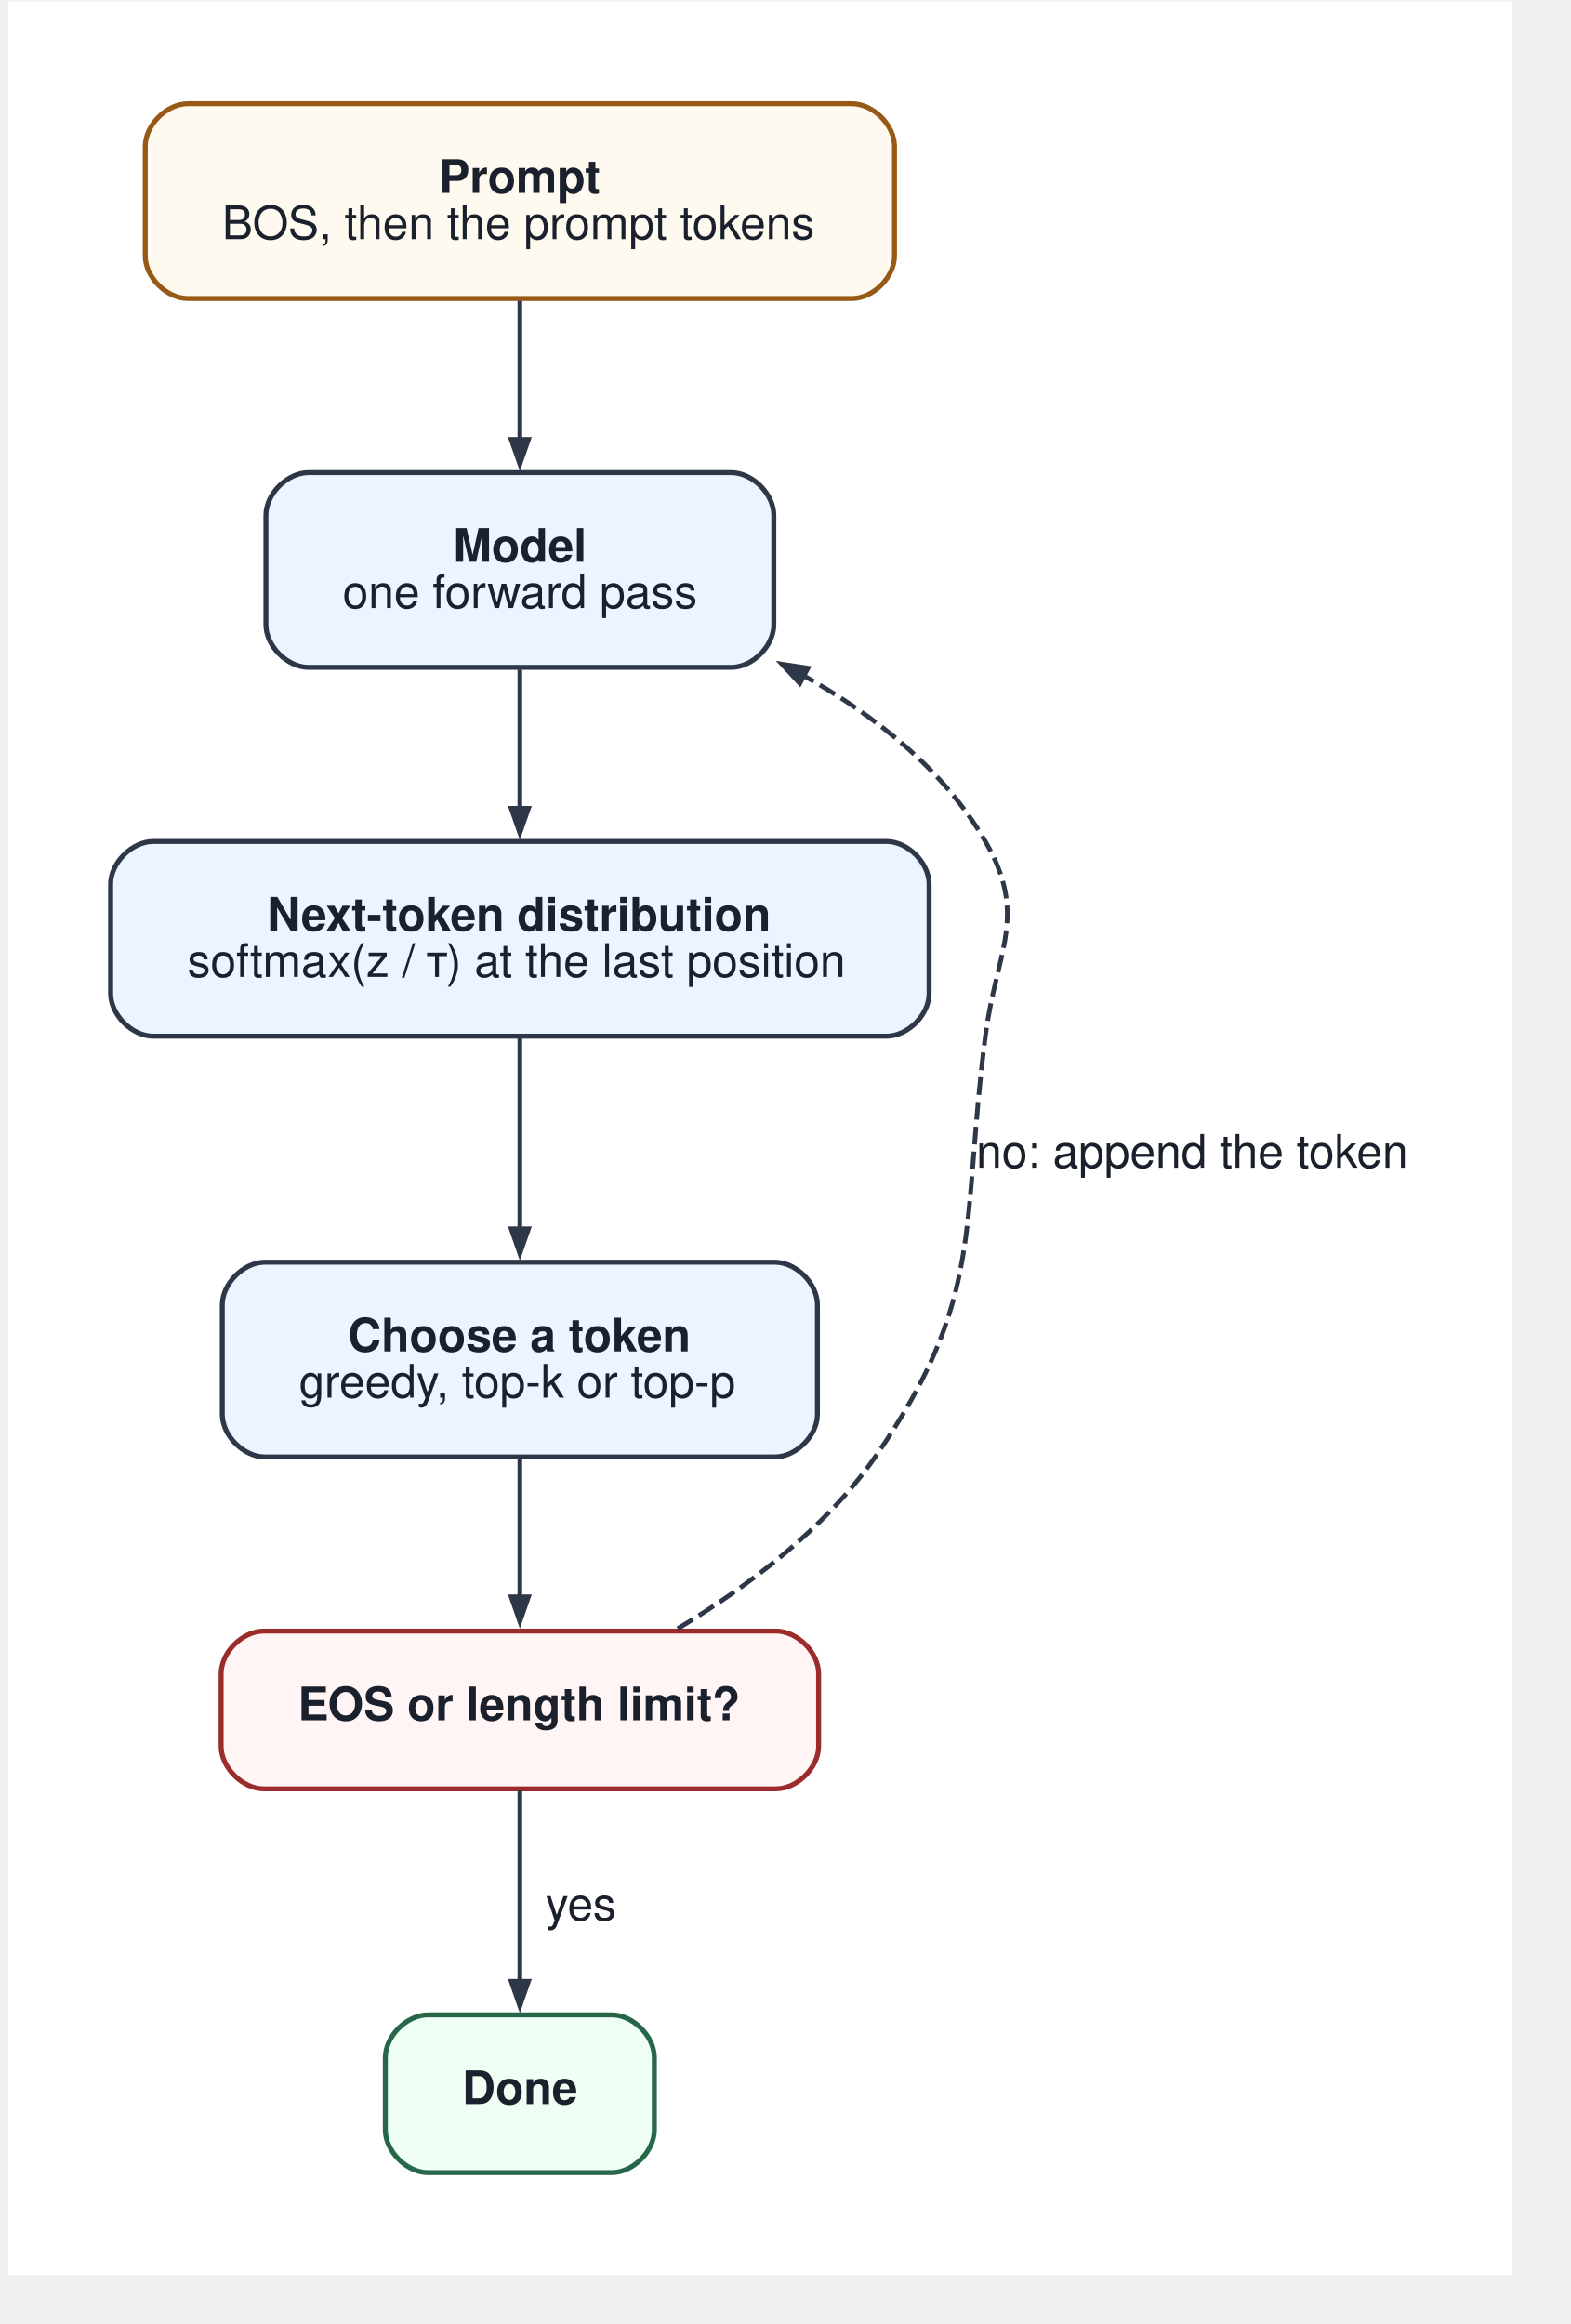
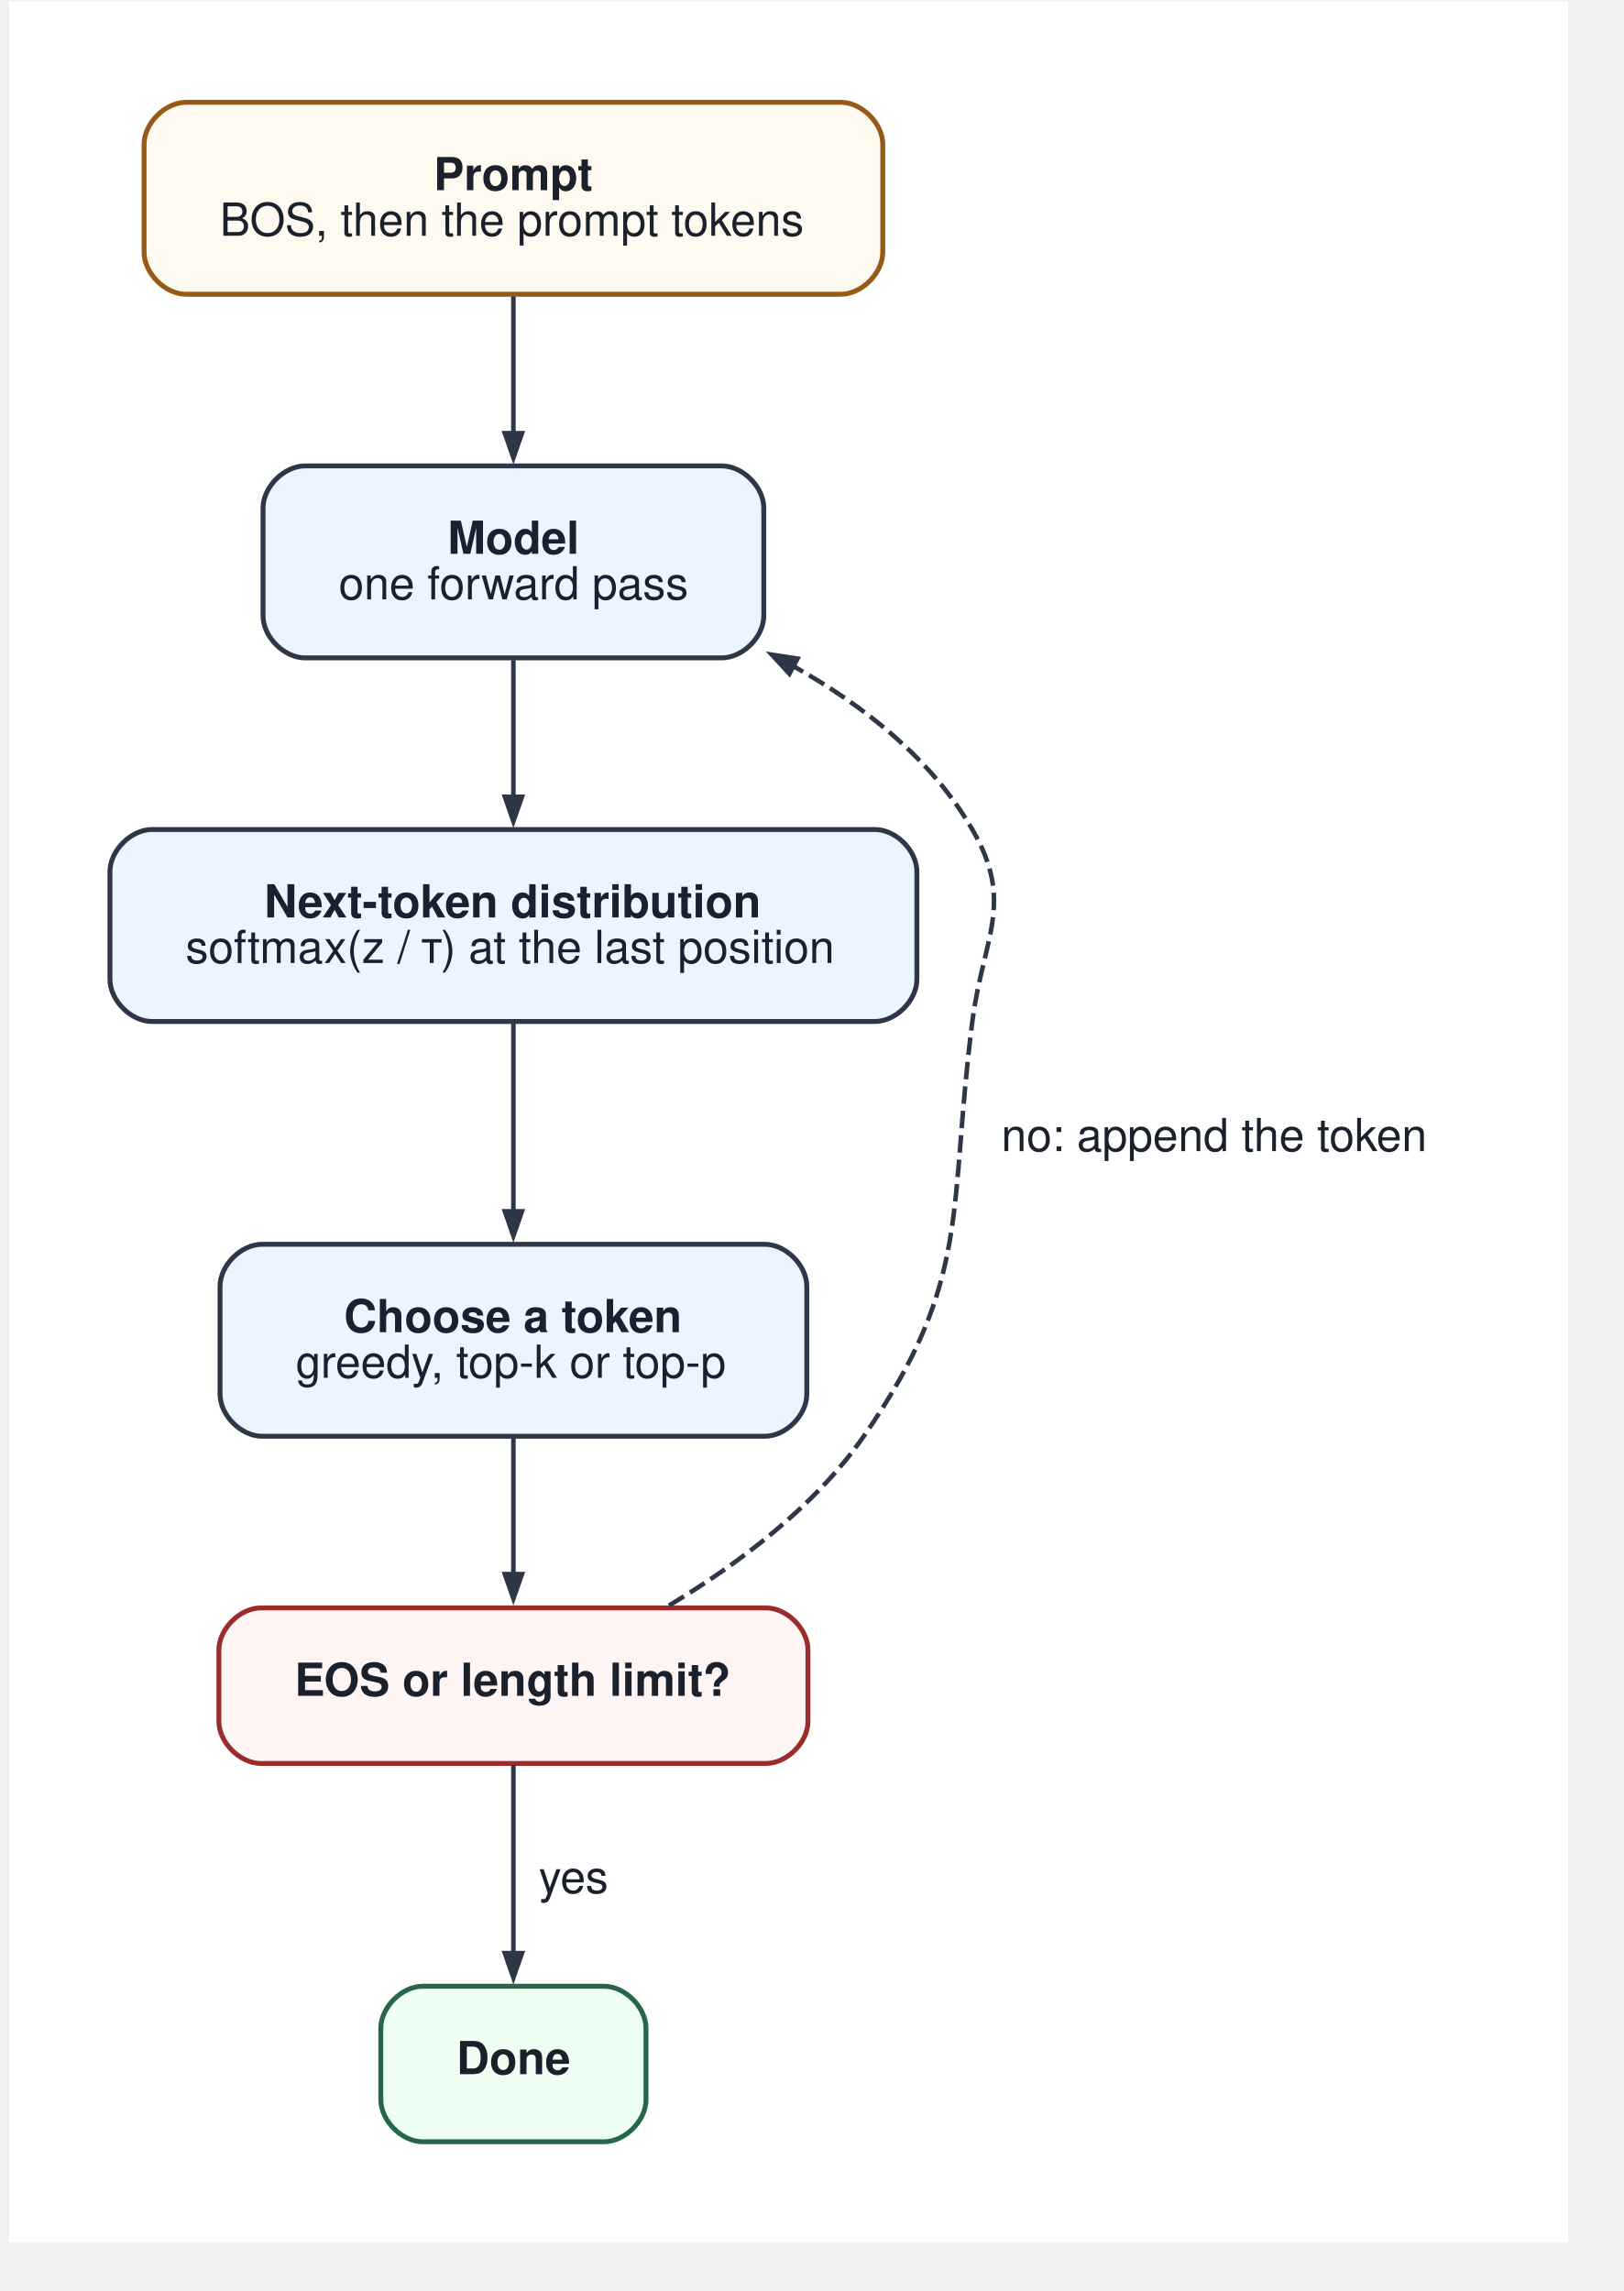
- <svg xmlns="http://www.w3.org/2000/svg" width="452" height="669" viewBox="14.00 14.00 438.00 654.00">
+ <svg xmlns="http://www.w3.org/2000/svg" width="474" height="669" viewBox="14.00 14.00 459.00 654.00">
  <g id="graph0" class="graph" transform="scale(1 1) rotate(0) translate(43.2 625.4)">
-     <polygon fill="#ffffff" stroke="none" points="-28.8,28.8 -28.8,-611 394.54,-611 394.54,28.8 -28.8,28.8" />
+     <polygon fill="#ffffff" stroke="none" points="-28.8,28.8 -28.8,-611 416.22,-611 416.22,28.8 -28.8,28.8" />
    <g id="node1" class="node">
      <path fill="#fffaf0" stroke="#975a16" stroke-width="1.4" d="M208.59,-582.2C208.59,-582.2 21.74,-582.2 21.74,-582.2 15.74,-582.2 9.74,-576.2 9.74,-570.2 9.74,-570.2 9.74,-539.4 9.74,-539.4 9.74,-533.4 15.74,-527.4 21.74,-527.4 21.74,-527.4 208.59,-527.4 208.59,-527.4 214.59,-527.4 220.59,-533.4 220.59,-539.4 220.59,-539.4 220.59,-570.2 220.59,-570.2 220.59,-576.2 214.59,-582.2 208.59,-582.2" />
      <text xml:space="preserve" text-anchor="start" x="92.41" y="-557.1" font-family="Helvetica,sans-Serif" font-weight="bold" font-size="13.00" fill="#1a202c">Prompt</text>
      <text xml:space="preserve" text-anchor="start" x="31.34" y="-544.1" font-family="Helvetica,sans-Serif" font-size="13.00" fill="#1a202c">BOS, then the prompt tokens</text>
    </g>
    <g id="node2" class="node">
      <path fill="#ebf4ff" stroke="#2d3748" stroke-width="1.4" d="M174.63,-478.4C174.63,-478.4 55.7,-478.4 55.7,-478.4 49.7,-478.4 43.7,-472.4 43.7,-466.4 43.7,-466.4 43.7,-435.6 43.7,-435.6 43.7,-429.6 49.7,-423.6 55.7,-423.6 55.7,-423.6 174.63,-423.6 174.63,-423.6 180.63,-423.6 186.63,-429.6 186.63,-435.6 186.63,-435.6 186.63,-466.4 186.63,-466.4 186.63,-472.4 180.63,-478.4 174.63,-478.4" />
      <text xml:space="preserve" text-anchor="start" x="96.39" y="-453.3" font-family="Helvetica,sans-Serif" font-weight="bold" font-size="13.00" fill="#1a202c">Model</text>
      <text xml:space="preserve" text-anchor="start" x="65.3" y="-440.3" font-family="Helvetica,sans-Serif" font-size="13.00" fill="#1a202c">one forward pass</text>
    </g>
    <g id="edge1" class="edge">
      <path fill="none" stroke="#2d3748" stroke-width="1.3" d="M115.16,-526.79C115.16,-514.73 115.16,-500.35 115.16,-487.44" />
      <polygon fill="#2d3748" stroke="#2d3748" stroke-width="1.3" points="117.61,-487.75 115.16,-480.75 112.71,-487.75 117.61,-487.75" />
    </g>
    <g id="node3" class="node">
      <path fill="#ebf4ff" stroke="#2d3748" stroke-width="1.4" d="M218.33,-374.6C218.33,-374.6 12,-374.6 12,-374.6 6,-374.6 0,-368.6 0,-362.6 0,-362.6 0,-331.8 0,-331.8 0,-325.8 6,-319.8 12,-319.8 12,-319.8 218.33,-319.8 218.33,-319.8 224.33,-319.8 230.33,-325.8 230.33,-331.8 230.33,-331.8 230.33,-362.6 230.33,-362.6 230.33,-368.6 224.33,-374.6 218.33,-374.6" />
      <text xml:space="preserve" text-anchor="start" x="44.03" y="-349.5" font-family="Helvetica,sans-Serif" font-weight="bold" font-size="13.00" fill="#1a202c">Next-token distribution</text>
      <text xml:space="preserve" text-anchor="start" x="21.6" y="-336.5" font-family="Helvetica,sans-Serif" font-size="13.00" fill="#1a202c">softmax(z / τ) at the last position</text>
    </g>
    <g id="edge2" class="edge">
      <path fill="none" stroke="#2d3748" stroke-width="1.3" d="M115.16,-422.99C115.16,-410.93 115.16,-396.55 115.16,-383.64" />
      <polygon fill="#2d3748" stroke="#2d3748" stroke-width="1.3" points="117.61,-383.95 115.16,-376.95 112.71,-383.95 117.61,-383.95" />
    </g>
    <g id="node4" class="node">
      <path fill="#ebf4ff" stroke="#2d3748" stroke-width="1.4" d="M186.91,-256.2C186.91,-256.2 43.42,-256.2 43.42,-256.2 37.42,-256.2 31.42,-250.2 31.42,-244.2 31.42,-244.2 31.42,-213.4 31.42,-213.4 31.42,-207.4 37.42,-201.4 43.42,-201.4 43.42,-201.4 186.91,-201.4 186.91,-201.4 192.91,-201.4 198.91,-207.4 198.91,-213.4 198.91,-213.4 198.91,-244.2 198.91,-244.2 198.91,-250.2 192.91,-256.2 186.91,-256.2" />
      <text xml:space="preserve" text-anchor="start" x="66.77" y="-231.1" font-family="Helvetica,sans-Serif" font-weight="bold" font-size="13.00" fill="#1a202c">Choose a token</text>
      <text xml:space="preserve" text-anchor="start" x="53.02" y="-218.1" font-family="Helvetica,sans-Serif" font-size="13.00" fill="#1a202c">greedy, top-k or top-p</text>
    </g>
    <g id="edge3" class="edge">
      <path fill="none" stroke="#2d3748" stroke-width="1.3" d="M115.16,-319.2C115.16,-303.19 115.16,-282.7 115.16,-265.38" />
      <polygon fill="#2d3748" stroke="#2d3748" stroke-width="1.3" points="117.61,-265.62 115.16,-258.62 112.71,-265.62 117.61,-265.62" />
    </g>
    <g id="node5" class="node">
      <path fill="#fff5f5" stroke="#9b2c2c" stroke-width="1.4" d="M187.24,-152.4C187.24,-152.4 43.09,-152.4 43.09,-152.4 37.09,-152.4 31.09,-146.4 31.09,-140.4 31.09,-140.4 31.09,-120 31.09,-120 31.09,-114 37.09,-108 43.09,-108 43.09,-108 187.24,-108 187.24,-108 193.24,-108 199.24,-114 199.24,-120 199.24,-120 199.24,-140.4 199.24,-140.4 199.24,-146.4 193.24,-152.4 187.24,-152.4" />
      <text xml:space="preserve" text-anchor="start" x="52.69" y="-127.3" font-family="Helvetica,sans-Serif" font-weight="bold" font-size="13.00" fill="#1a202c">EOS or length limit?</text>
    </g>
    <g id="edge4" class="edge">
      <path fill="none" stroke="#2d3748" stroke-width="1.3" d="M115.16,-200.89C115.16,-188.76 115.16,-174.38 115.16,-161.84" />
      <polygon fill="#2d3748" stroke="#2d3748" stroke-width="1.3" points="117.61,-162.06 115.16,-155.06 112.71,-162.06 117.61,-162.06" />
    </g>
    <g id="edge6" class="edge">
      <path fill="none" stroke="#2d3748" stroke-width="1.3" stroke-dasharray="5,2" d="M159.58,-153.09C179.27,-164.89 201.12,-181.2 215.16,-201.4 246.21,-246.07 239.22,-265.85 246.16,-319.8 249.27,-343.96 258.36,-353.52 246.16,-374.6 234.52,-394.74 215.22,-409.98 194.97,-421.29" />
      <polygon fill="#2d3748" stroke="#2d3748" stroke-width="1.3" points="193.95,-419.06 188.92,-424.51 196.25,-423.39 193.95,-419.06" />
-       <text xml:space="preserve" text-anchor="start" x="243.58" y="-282.8" font-family="Helvetica,sans-Serif" font-size="13.00" fill="#1a202c">no: append the token</text>
+       <text xml:space="preserve" text-anchor="start" x="243.58" y="-282.8" font-family="Helvetica,sans-Serif" font-size="13.00" fill="#1a202c">   no: append the token</text>
    </g>
    <g id="node6" class="node">
      <path fill="#f0fff4" stroke="#276749" stroke-width="1.4" d="M141.01,-44.4C141.01,-44.4 89.31,-44.4 89.31,-44.4 83.31,-44.4 77.31,-38.4 77.31,-32.4 77.31,-32.4 77.31,-12 77.31,-12 77.31,-6 83.31,0 89.31,0 89.31,0 141.01,0 141.01,0 147.01,0 153.01,-6 153.01,-12 153.01,-12 153.01,-32.4 153.01,-32.4 153.01,-38.4 147.01,-44.4 141.01,-44.4" />
      <text xml:space="preserve" text-anchor="start" x="98.91" y="-19.3" font-family="Helvetica,sans-Serif" font-weight="bold" font-size="13.00" fill="#1a202c">Done</text>
    </g>
    <g id="edge5" class="edge">
      <path fill="none" stroke="#2d3748" stroke-width="1.3" d="M115.16,-107.49C115.16,-91.92 115.16,-70.72 115.16,-53.48" />
      <polygon fill="#2d3748" stroke="#2d3748" stroke-width="1.3" points="117.61,-53.85 115.16,-46.85 112.71,-53.85 117.61,-53.85" />
      <text xml:space="preserve" text-anchor="start" x="115.16" y="-71" font-family="Helvetica,sans-Serif" font-size="13.00" fill="#1a202c">  yes</text>
    </g>
  </g>
</svg>
